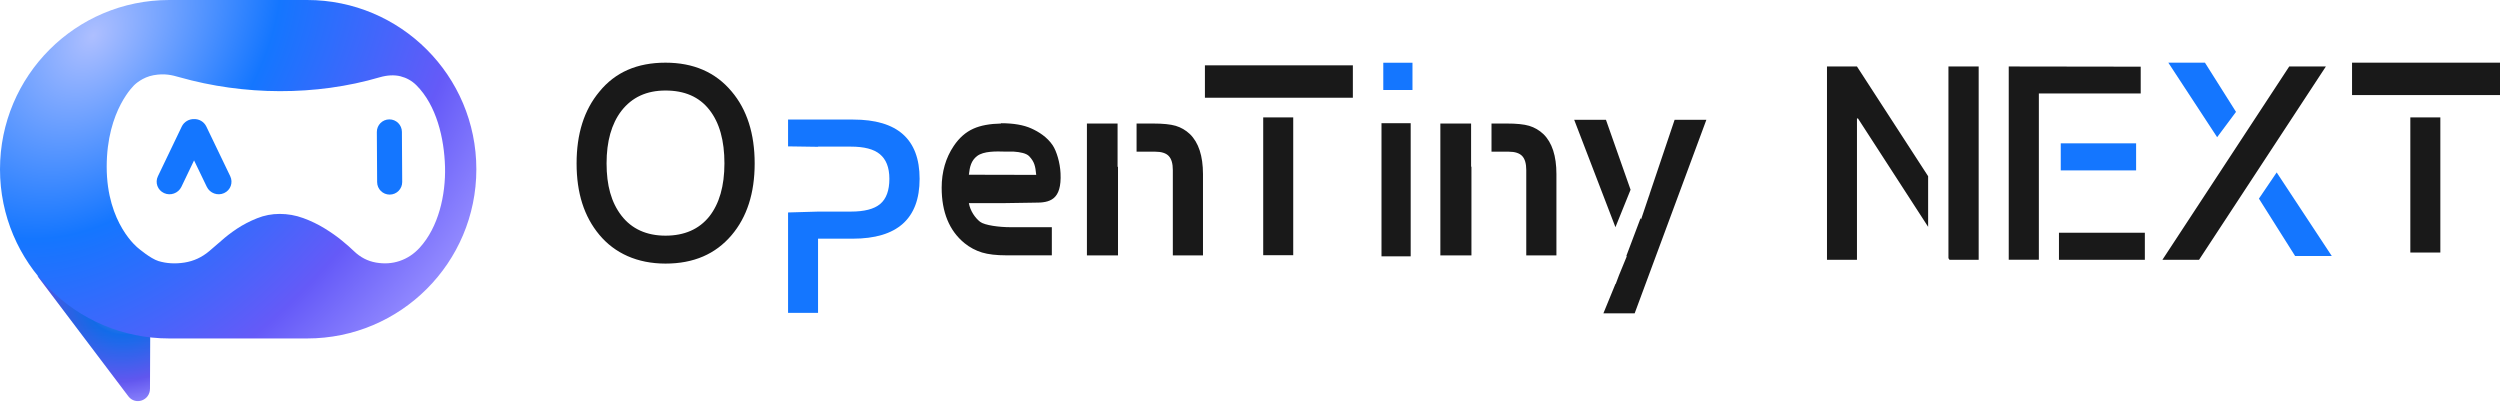
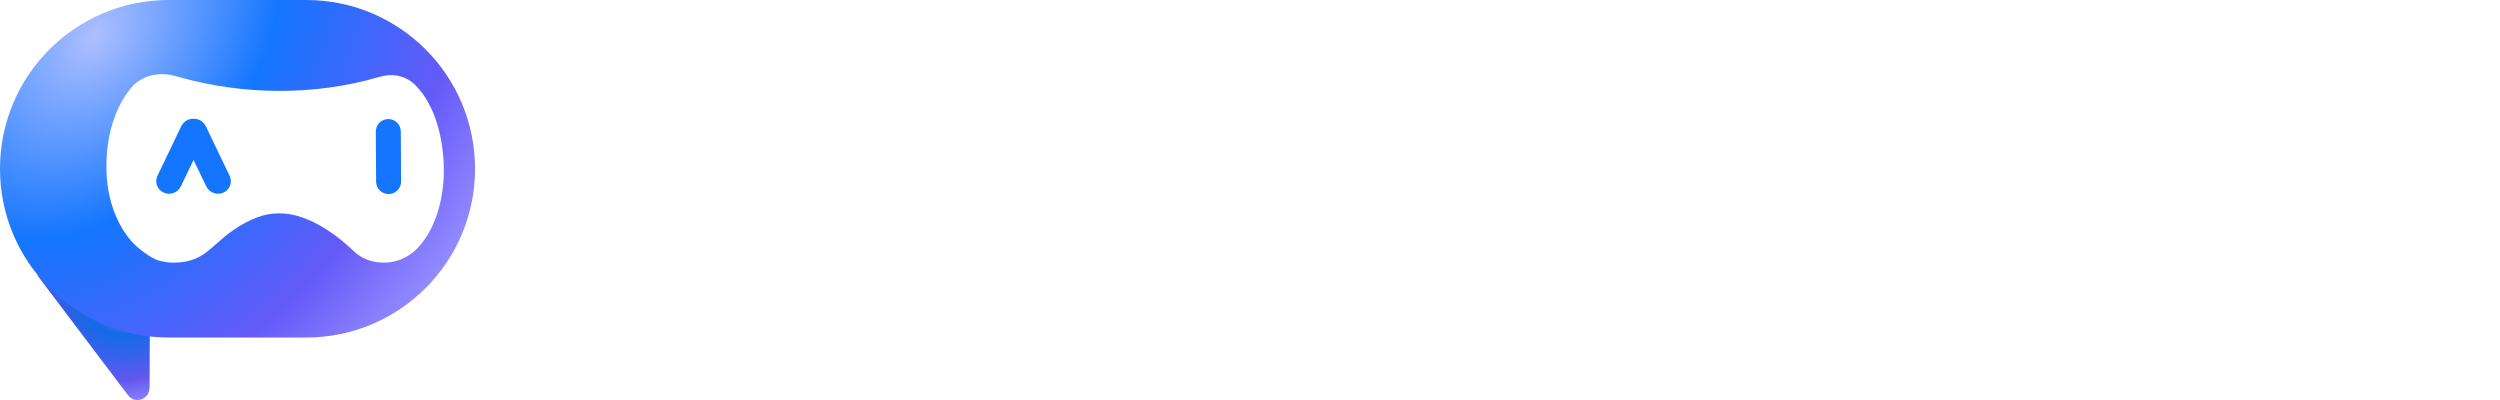
- <svg xmlns="http://www.w3.org/2000/svg" viewBox="0 0 199.449 32" width="199.449" height="32" fill="none" customFrame="#000000">
+ <svg xmlns="http://www.w3.org/2000/svg" viewBox="0 0 200 32" width="200" height="32" fill="none" customFrame="#000000">
  <defs>
-     <radialGradient id="paint_radial_0" cx="0" cy="0" r="1" gradientUnits="userSpaceOnUse" gradientTransform="matrix(-7.22437,8.94305,-8.04874,-6.50193,10.2243,23.0598)">
+     <radialGradient id="paint_radial_2" cx="0" cy="0" r="1" gradientUnits="userSpaceOnUse" gradientTransform="matrix(-7.22437,8.94305,-8.04874,-6.50193,10.2243,23.0598)">
      <stop stop-color="rgb(90,221,248)" offset="0" stop-opacity="1" />
      <stop stop-color="rgb(174,191,255)" offset="0" stop-opacity="1" />
      <stop stop-color="rgb(20,118,255)" offset="0.329" stop-opacity="1" />
      <stop stop-color="rgb(101,90,248)" offset="0.668" stop-opacity="1" />
      <stop stop-color="rgb(148,140,255)" offset="0.868" stop-opacity="1" />
      <stop stop-color="rgb(210,90,248)" offset="1" stop-opacity="1" />
      <stop stop-color="rgb(90,139,248)" offset="1" stop-opacity="1" />
    </radialGradient>
-     <linearGradient id="paint_linear_2" x1="9.5" x2="9.25" y1="33.003" y2="25.752" gradientUnits="userSpaceOnUse">
+     <linearGradient id="paint_linear_9" x1="9.5" x2="9.25" y1="33.003" y2="25.752" gradientUnits="userSpaceOnUse">
      <stop stop-color="rgb(0,0,0)" offset="0" stop-opacity="0" />
      <stop stop-color="rgb(0,0,0)" offset="1" stop-opacity="1" />
    </linearGradient>
-     <radialGradient id="paint_radial_1" cx="0" cy="0" r="1" gradientUnits="userSpaceOnUse" gradientTransform="matrix(30.5027,24.1463,-33.9838,42.9299,7.50058,2.85606)">
+     <radialGradient id="paint_radial_3" cx="0" cy="0" r="1" gradientUnits="userSpaceOnUse" gradientTransform="matrix(30.5027,24.1463,-33.9838,42.9299,7.50058,2.85606)">
      <stop stop-color="rgb(90,221,248)" offset="0" stop-opacity="1" />
      <stop stop-color="rgb(174,191,255)" offset="0" stop-opacity="1" />
      <stop stop-color="rgb(20,118,255)" offset="0.329" stop-opacity="1" />
      <stop stop-color="rgb(101,90,248)" offset="0.668" stop-opacity="1" />
      <stop stop-color="rgb(148,140,255)" offset="0.868" stop-opacity="1" />
      <stop stop-color="rgb(210,90,248)" offset="1" stop-opacity="1" />
      <stop stop-color="rgb(90,139,248)" offset="1" stop-opacity="1" />
    </radialGradient>
  </defs>
-   <g id="组合 14">
+   <g id="组合 16">
    <g id="g">
-       <path id="矢量 1" d="M11.966 31.008L12.001 22.002L3 22.037L10.241 31.618C10.806 32.358 11.966 31.953 11.966 31.008Z" fill="url(#paint_radial_0)" fill-rule="evenodd" />
+       <path id="矢量 1" d="M11.966 31.008L12.001 22.002L3 22.037L10.241 31.618C10.806 32.358 11.966 31.953 11.966 31.008Z" fill="url(#paint_radial_2)" fill-rule="evenodd" />
      <g id="g" opacity="0.1" style="mix-blend-mode:normal">
-         <path id="矢量 1" d="M11.966 31.008L12.001 22.002L3 22.037L10.241 31.618C10.806 32.358 11.966 31.953 11.966 31.008Z" fill="url(#paint_linear_2)" fill-rule="evenodd" />
+         <path id="矢量 1" d="M11.966 31.008L12.001 22.002L3 22.037L10.241 31.618C10.806 32.358 11.966 31.953 11.966 31.008Z" fill="url(#paint_linear_9)" fill-rule="evenodd" />
      </g>
-       <rect id="矩形 5" width="38.003" height="27.002" x="0" y="0" rx="13.501" fill="url(#paint_radial_1)" />
+       <rect id="矩形 5" width="38.003" height="27.002" x="0" y="0" rx="13.501" fill="url(#paint_radial_3)" />
      <rect id="矩形 5" width="37.503" height="26.502" x="0" y="0" rx="13.251" fill="rgb(0,0,0)" fill-opacity="0" transform="matrix(-1,0,0,1,37.7539,0.25)" />
      <rect id="矩形 5" width="37.503" height="26.502" x="0" y="0" rx="13.251" fill="rgb(0,0,0)" fill-opacity="0" transform="matrix(-1,0,0,1,37.7539,0.25)" />
      <rect id="矩形 5" width="37.503" height="26.502" x="0" y="0" rx="13.251" stroke="rgb(0,0,0)" stroke-opacity="0" stroke-width="0.5" transform="matrix(-1,0,0,1,37.7539,0.25)" />
-       <path id="path" d="M16.697 20.032C16.112 20.527 15.452 20.832 14.717 20.947C13.977 21.062 13.287 21.022 12.642 20.827C12.002 20.632 11.022 19.792 11.022 19.792C11.022 19.792 8.512 17.866 8.512 13.306C8.512 8.751 10.752 6.75 10.752 6.75C10.752 6.75 11.362 6.155 12.252 6C13.147 5.84 13.717 5.99 14.332 6.165C19.448 7.616 25.193 7.666 30.294 6.165C30.909 5.99 31.459 5.965 31.949 6.085C32.439 6.21 32.859 6.445 33.214 6.795C34.829 8.406 35.439 11.031 35.504 13.306C35.564 15.546 34.989 18.121 33.474 19.772C33.024 20.262 32.494 20.612 31.894 20.817C31.294 21.022 30.664 21.062 29.999 20.947C29.334 20.832 28.744 20.527 28.233 20.032C28.008 19.812 27.698 19.537 27.288 19.201C26.883 18.866 26.418 18.541 25.898 18.221C25.378 17.901 24.813 17.626 24.198 17.401C23.583 17.176 22.958 17.066 22.313 17.066C21.683 17.066 21.083 17.181 20.503 17.416C19.928 17.646 19.398 17.921 18.913 18.241C18.433 18.561 18.003 18.892 17.633 19.227C17.258 19.557 16.947 19.827 16.697 20.032Z" fill="rgb(255,255,255)" fill-rule="nonzero" />
+       <path id="path" d="M16.697 20.032C16.112 20.527 15.452 20.832 14.717 20.947C13.977 21.062 13.287 21.022 12.642 20.827C12.002 20.632 11.022 19.792 11.022 19.792C11.022 19.792 8.512 17.867 8.512 13.306C8.512 8.751 10.752 6.751 10.752 6.751C10.752 6.751 11.362 6.156 12.252 6.001C13.147 5.841 13.717 5.991 14.332 6.166C19.448 7.616 25.193 7.666 30.294 6.166C30.909 5.991 31.459 5.966 31.949 6.086C32.439 6.211 32.859 6.446 33.214 6.796C34.829 8.406 35.439 11.031 35.504 13.306C35.564 15.546 34.989 18.122 33.474 19.772C33.024 20.262 32.494 20.612 31.894 20.817C31.294 21.022 30.664 21.062 29.999 20.947C29.334 20.832 28.744 20.527 28.233 20.032C28.008 19.812 27.698 19.537 27.288 19.202C26.883 18.867 26.418 18.542 25.898 18.222C25.378 17.902 24.813 17.627 24.198 17.402C23.583 17.177 22.958 17.067 22.313 17.067C21.683 17.067 21.083 17.182 20.503 17.417C19.928 17.647 19.398 17.922 18.913 18.242C18.433 18.562 18.003 18.892 17.633 19.227C17.258 19.557 16.947 19.827 16.697 20.032Z" fill="rgb(255,255,255)" fill-rule="nonzero" />
      <rect id="矩形 841" width="2" height="6.001" x="0" y="0" rx="1" fill="rgb(20,118,255)" transform="matrix(-0.999983,0.00577158,0.00577157,0.999983,32.0586,9.51855)" />
      <path id="合并" d="M15.482 9.501C15.886 9.486 16.277 9.711 16.462 10.096L18.367 14.056C18.612 14.566 18.397 15.171 17.877 15.406C17.362 15.641 16.742 15.416 16.497 14.901L15.482 12.796L14.471 14.906C14.226 15.416 13.606 15.641 13.091 15.406C12.571 15.171 12.351 14.566 12.601 14.056L14.501 10.096C14.686 9.711 15.082 9.491 15.482 9.501Z" fill="rgb(20,118,255)" fill-rule="evenodd" />
    </g>
    <g id="字体">
-       <path id="矢量_12" d="M53.093 5C50.844 5 49.086 5.755 47.82 7.312C46.594 8.782 46 10.682 46 13.036C46 15.389 46.592 17.268 47.82 18.738C49.049 20.208 50.847 21.029 53.093 21.029C55.34 21.029 57.081 20.274 58.366 18.762C59.592 17.316 60.207 15.413 60.207 13.039C60.207 10.664 59.592 8.74 58.366 7.294C57.078 5.758 55.321 5 53.093 5ZM187.645 7.582L199.449 7.582L199.449 5L187.645 5L187.645 7.582ZM96.128 7.796L107.931 7.796L107.931 5.213L96.128 5.213L96.128 7.796ZM170.785 5.319L160.256 5.304L160.256 20.722L162.659 20.722L162.659 7.459L170.785 7.459L170.785 5.319ZM185.558 5.304L182.634 5.304L172.517 20.725L175.441 20.725L185.558 5.304ZM148.148 5.304L153.825 14.058L153.825 18.095L148.23 9.452L148.148 9.452L148.148 20.725L145.756 20.725L145.756 5.304L148.148 5.304ZM155.529 20.725L155.446 20.599L155.446 8.126L155.446 5.304L157.858 5.304L157.858 20.725L155.529 20.725ZM56.589 17.268C55.773 18.284 54.607 18.801 53.093 18.801C51.58 18.801 50.394 18.26 49.578 17.202C48.762 16.144 48.392 14.782 48.392 13.033C48.392 11.283 48.782 9.879 49.578 8.842C50.417 7.763 51.58 7.222 53.093 7.222C54.607 7.222 55.773 7.718 56.589 8.755C57.405 9.792 57.795 11.217 57.795 13.033C57.795 14.848 57.385 16.252 56.589 17.268ZM100.778 20.358L100.778 9.368L103.173 9.368L103.173 20.358L100.778 20.358ZM192.295 20.145L192.295 9.368L194.69 9.368L194.69 20.145L192.295 20.145ZM128.879 18.125L130.087 15.137L128.122 9.557L125.588 9.557L128.879 18.125ZM130.924 17.506L130.887 17.4L129.755 20.401L129.777 20.464L129.16 21.967L128.901 22.655L128.881 22.649L127.917 25L130.412 25L136.134 9.557L133.6 9.557L131.595 15.509L131.6 15.516L131.541 15.672L130.924 17.506ZM83.983 11.592C83.548 10.943 82.88 10.516 82.268 10.243C81.657 9.969 80.852 9.831 79.859 9.831L79.859 9.855C78.964 9.873 78.231 10.009 77.661 10.264C77.046 10.538 76.522 10.999 76.088 11.647C75.449 12.597 75.128 13.705 75.126 14.971C75.126 16.929 75.733 18.405 76.947 19.399C77.369 19.74 77.836 19.988 78.346 20.145C78.845 20.295 79.489 20.37 80.277 20.37L83.915 20.37L83.915 18.125L80.579 18.125C79.748 18.125 78.556 17.981 78.187 17.692C77.817 17.403 77.405 16.841 77.296 16.207L79.981 16.207C79.981 16.207 82.336 16.165 82.535 16.168C83.756 16.183 84.714 15.957 84.609 13.82C84.572 12.993 84.296 12.059 83.983 11.592ZM110.215 20.452L112.544 20.452L112.544 9.831L110.215 9.831L110.215 20.452ZM89.16 13.306L89.194 13.306L89.194 20.373L86.714 20.373L86.714 9.855L89.16 9.855L89.16 13.306ZM92.157 12.101L90.675 12.101L90.675 9.855L91.987 9.855C92.777 9.855 93.38 9.916 93.796 10.038C94.221 10.166 94.6 10.386 94.93 10.697C95.624 11.374 95.972 12.439 95.974 13.892L95.974 20.373L93.568 20.373L93.568 13.571C93.568 13.05 93.46 12.678 93.241 12.446C93.022 12.215 92.661 12.101 92.157 12.101ZM114.911 9.855L117.363 9.855L117.363 13.297L117.391 13.297L117.391 20.373L114.911 20.373L114.911 9.855ZM118.992 9.855L118.992 12.101L120.355 12.101C120.858 12.101 121.219 12.215 121.438 12.446C121.657 12.678 121.765 13.05 121.765 13.571L121.765 20.373L124.171 20.373L124.171 13.892C124.171 12.437 123.824 11.372 123.131 10.697C122.8 10.386 122.421 10.166 121.996 10.038C121.58 9.914 120.977 9.853 120.187 9.855L118.992 9.855ZM77.296 13.94C77.365 13.297 77.484 12.81 77.948 12.452C78.474 12.046 79.472 12.073 80.215 12.095L80.866 12.095C81.392 12.131 81.89 12.227 82.117 12.473C82.521 12.909 82.601 13.234 82.669 13.952L77.296 13.94ZM164.263 20.725L164.263 18.567L171.115 18.567L171.115 20.725L164.263 20.725Z" fill="rgb(25,25,25)" fill-rule="evenodd" />
-       <path id="矢量_12" d="M175.91 5L178.388 8.926L176.883 10.946L172.987 5L175.91 5ZM110.358 7.179L112.687 7.179L112.687 5.003L110.358 5.003L110.358 7.179ZM68.07 9.539L62.871 9.539L62.871 11.677L65.266 11.713L65.266 11.698L67.888 11.698C68.932 11.698 69.709 11.893 70.198 12.302C70.687 12.711 70.954 13.339 70.954 14.268C70.954 15.197 70.707 15.867 70.218 16.276C69.728 16.685 68.949 16.88 67.888 16.88L65.317 16.88L62.871 16.95L62.871 24.961L65.263 24.961L65.263 19.042L68.03 19.042C71.588 19.042 73.366 17.442 73.366 14.268C73.366 11.094 71.586 9.539 68.07 9.539ZM164.406 11.436L164.406 13.595L170.418 13.595L170.418 11.436L164.406 11.436ZM183.103 20.422L180.216 15.846L181.633 13.757L186.027 20.422L183.103 20.422Z" fill="rgb(20,118,255)" fill-rule="evenodd" />
+       <path id="矢量_12" d="M53.119 5C50.861 5 49.097 5.755 47.827 7.312C46.597 8.782 46 10.682 46 13.036C46 15.389 46.594 17.268 47.827 18.738C49.06 20.208 50.864 21.029 53.119 21.029C55.374 21.029 57.121 20.274 58.411 18.762C59.641 17.316 60.258 15.413 60.258 13.039C60.258 10.664 59.641 8.74 58.411 7.294C57.118 5.758 55.354 5 53.119 5ZM188.154 7.582L200 7.582L200 5L188.154 5L188.154 7.582ZM96.308 7.796L108.154 7.796L108.154 5.213L96.308 5.213L96.308 7.796ZM171.233 5.319L160.666 5.304L160.666 20.722L163.078 20.722L163.078 7.459L171.233 7.459L171.233 5.319ZM186.059 5.304L183.125 5.304L172.972 20.725L175.906 20.725L186.059 5.304ZM148.515 5.304L154.212 14.058L154.212 18.095L148.598 9.452L148.515 9.452L148.515 20.725L146.115 20.725L146.115 5.304L148.515 5.304ZM155.922 20.725L155.839 20.599L155.839 8.126L155.839 5.304L158.26 5.304L158.26 20.725L155.922 20.725ZM56.627 17.268C55.808 18.284 54.638 18.801 53.119 18.801C51.6 18.801 50.41 18.26 49.591 17.202C48.772 16.144 48.401 14.782 48.401 13.033C48.401 11.283 48.791 9.879 49.591 8.842C50.433 7.763 51.6 7.222 53.119 7.222C54.638 7.222 55.808 7.718 56.627 8.755C57.446 9.792 57.837 11.217 57.837 13.033C57.837 14.848 57.426 16.252 56.627 17.268ZM100.975 20.358L100.975 9.368L103.378 9.368L103.378 20.358L100.975 20.358ZM192.821 20.145L192.821 9.368L195.225 9.368L195.225 20.145L192.821 20.145ZM129.176 18.125L130.39 15.137L128.417 9.557L125.874 9.557L129.176 18.125ZM131.229 17.506L131.192 17.4L130.056 20.401L130.078 20.464L129.459 21.967L129.199 22.655L129.179 22.649L128.212 25L130.715 25L136.458 9.557L133.915 9.557L131.902 15.509L131.908 15.516L131.848 15.672L131.229 17.506ZM84.12 11.592C83.683 10.943 83.012 10.516 82.398 10.243C81.785 9.969 80.977 9.831 79.981 9.831L79.981 9.855C79.082 9.873 78.347 10.009 77.774 10.264C77.158 10.538 76.632 10.999 76.196 11.647C75.555 12.597 75.233 13.705 75.231 14.971C75.231 16.929 75.84 18.405 77.058 19.399C77.482 19.74 77.95 19.988 78.462 20.145C78.963 20.295 79.609 20.37 80.4 20.37L84.051 20.37L84.051 18.125L80.703 18.125C79.87 18.125 78.674 17.981 78.302 17.692C77.931 17.403 77.517 16.841 77.409 16.207L80.103 16.207C80.103 16.207 82.467 16.165 82.667 16.168C83.891 16.183 84.853 15.957 84.748 13.82C84.711 12.993 84.434 12.059 84.12 11.592ZM110.446 20.452L112.784 20.452L112.784 9.831L110.446 9.831L110.446 20.452ZM89.315 13.306L89.349 13.306L89.349 20.373L86.86 20.373L86.86 9.855L89.315 9.855L89.315 13.306ZM92.323 12.101L90.836 12.101L90.836 9.855L92.152 9.855C92.945 9.855 93.551 9.916 93.967 10.038C94.395 10.166 94.774 10.386 95.106 10.697C95.803 11.374 96.152 12.439 96.154 13.892L96.154 20.373L93.739 20.373L93.739 13.571C93.739 13.05 93.631 12.678 93.411 12.446C93.191 12.215 92.829 12.101 92.323 12.101ZM115.158 9.855L117.619 9.855L117.619 13.297L117.648 13.297L117.648 20.373L115.158 20.373L115.158 9.855ZM119.255 9.855L119.255 12.101L120.622 12.101C121.127 12.101 121.49 12.215 121.709 12.446C121.929 12.678 122.038 13.05 122.038 13.571L122.038 20.373L124.452 20.373L124.452 13.892C124.452 12.437 124.104 11.372 123.408 10.697C123.076 10.386 122.696 10.166 122.269 10.038C121.852 9.914 121.247 9.853 120.453 9.855L119.255 9.855ZM77.409 13.94C77.478 13.297 77.597 12.81 78.063 12.452C78.591 12.046 79.593 12.073 80.338 12.095L80.991 12.095C81.519 12.131 82.019 12.227 82.247 12.473C82.653 12.909 82.732 13.234 82.801 13.952L77.409 13.94ZM164.688 20.725L164.688 18.567L171.564 18.567L171.564 20.725L164.688 20.725Z" fill="rgb(255,255,255)" fill-rule="evenodd" />
+       <path id="矢量_12" d="M176.377 5L178.863 8.926L177.353 10.946L173.443 5L176.377 5ZM110.589 7.179L112.927 7.179L112.927 5.003L110.589 5.003L110.589 7.179ZM68.15 9.539L62.932 9.539L62.932 11.677L65.335 11.713L65.335 11.698L67.967 11.698C69.014 11.698 69.794 11.893 70.285 12.302C70.775 12.711 71.044 13.339 71.044 14.268C71.044 15.197 70.796 15.867 70.305 16.276C69.814 16.685 69.031 16.88 67.967 16.88L65.386 16.88L62.932 16.95L62.932 24.961L65.332 24.961L65.332 19.042L68.109 19.042C71.68 19.042 73.464 17.442 73.464 14.268C73.464 11.094 71.677 9.539 68.15 9.539ZM164.831 11.436L164.831 13.595L170.865 13.595L170.865 11.436L164.831 11.436ZM183.596 20.422L180.699 15.846L182.12 13.757L186.53 20.422L183.596 20.422Z" fill="rgb(255,255,255)" fill-rule="evenodd" />
    </g>
  </g>
</svg>
